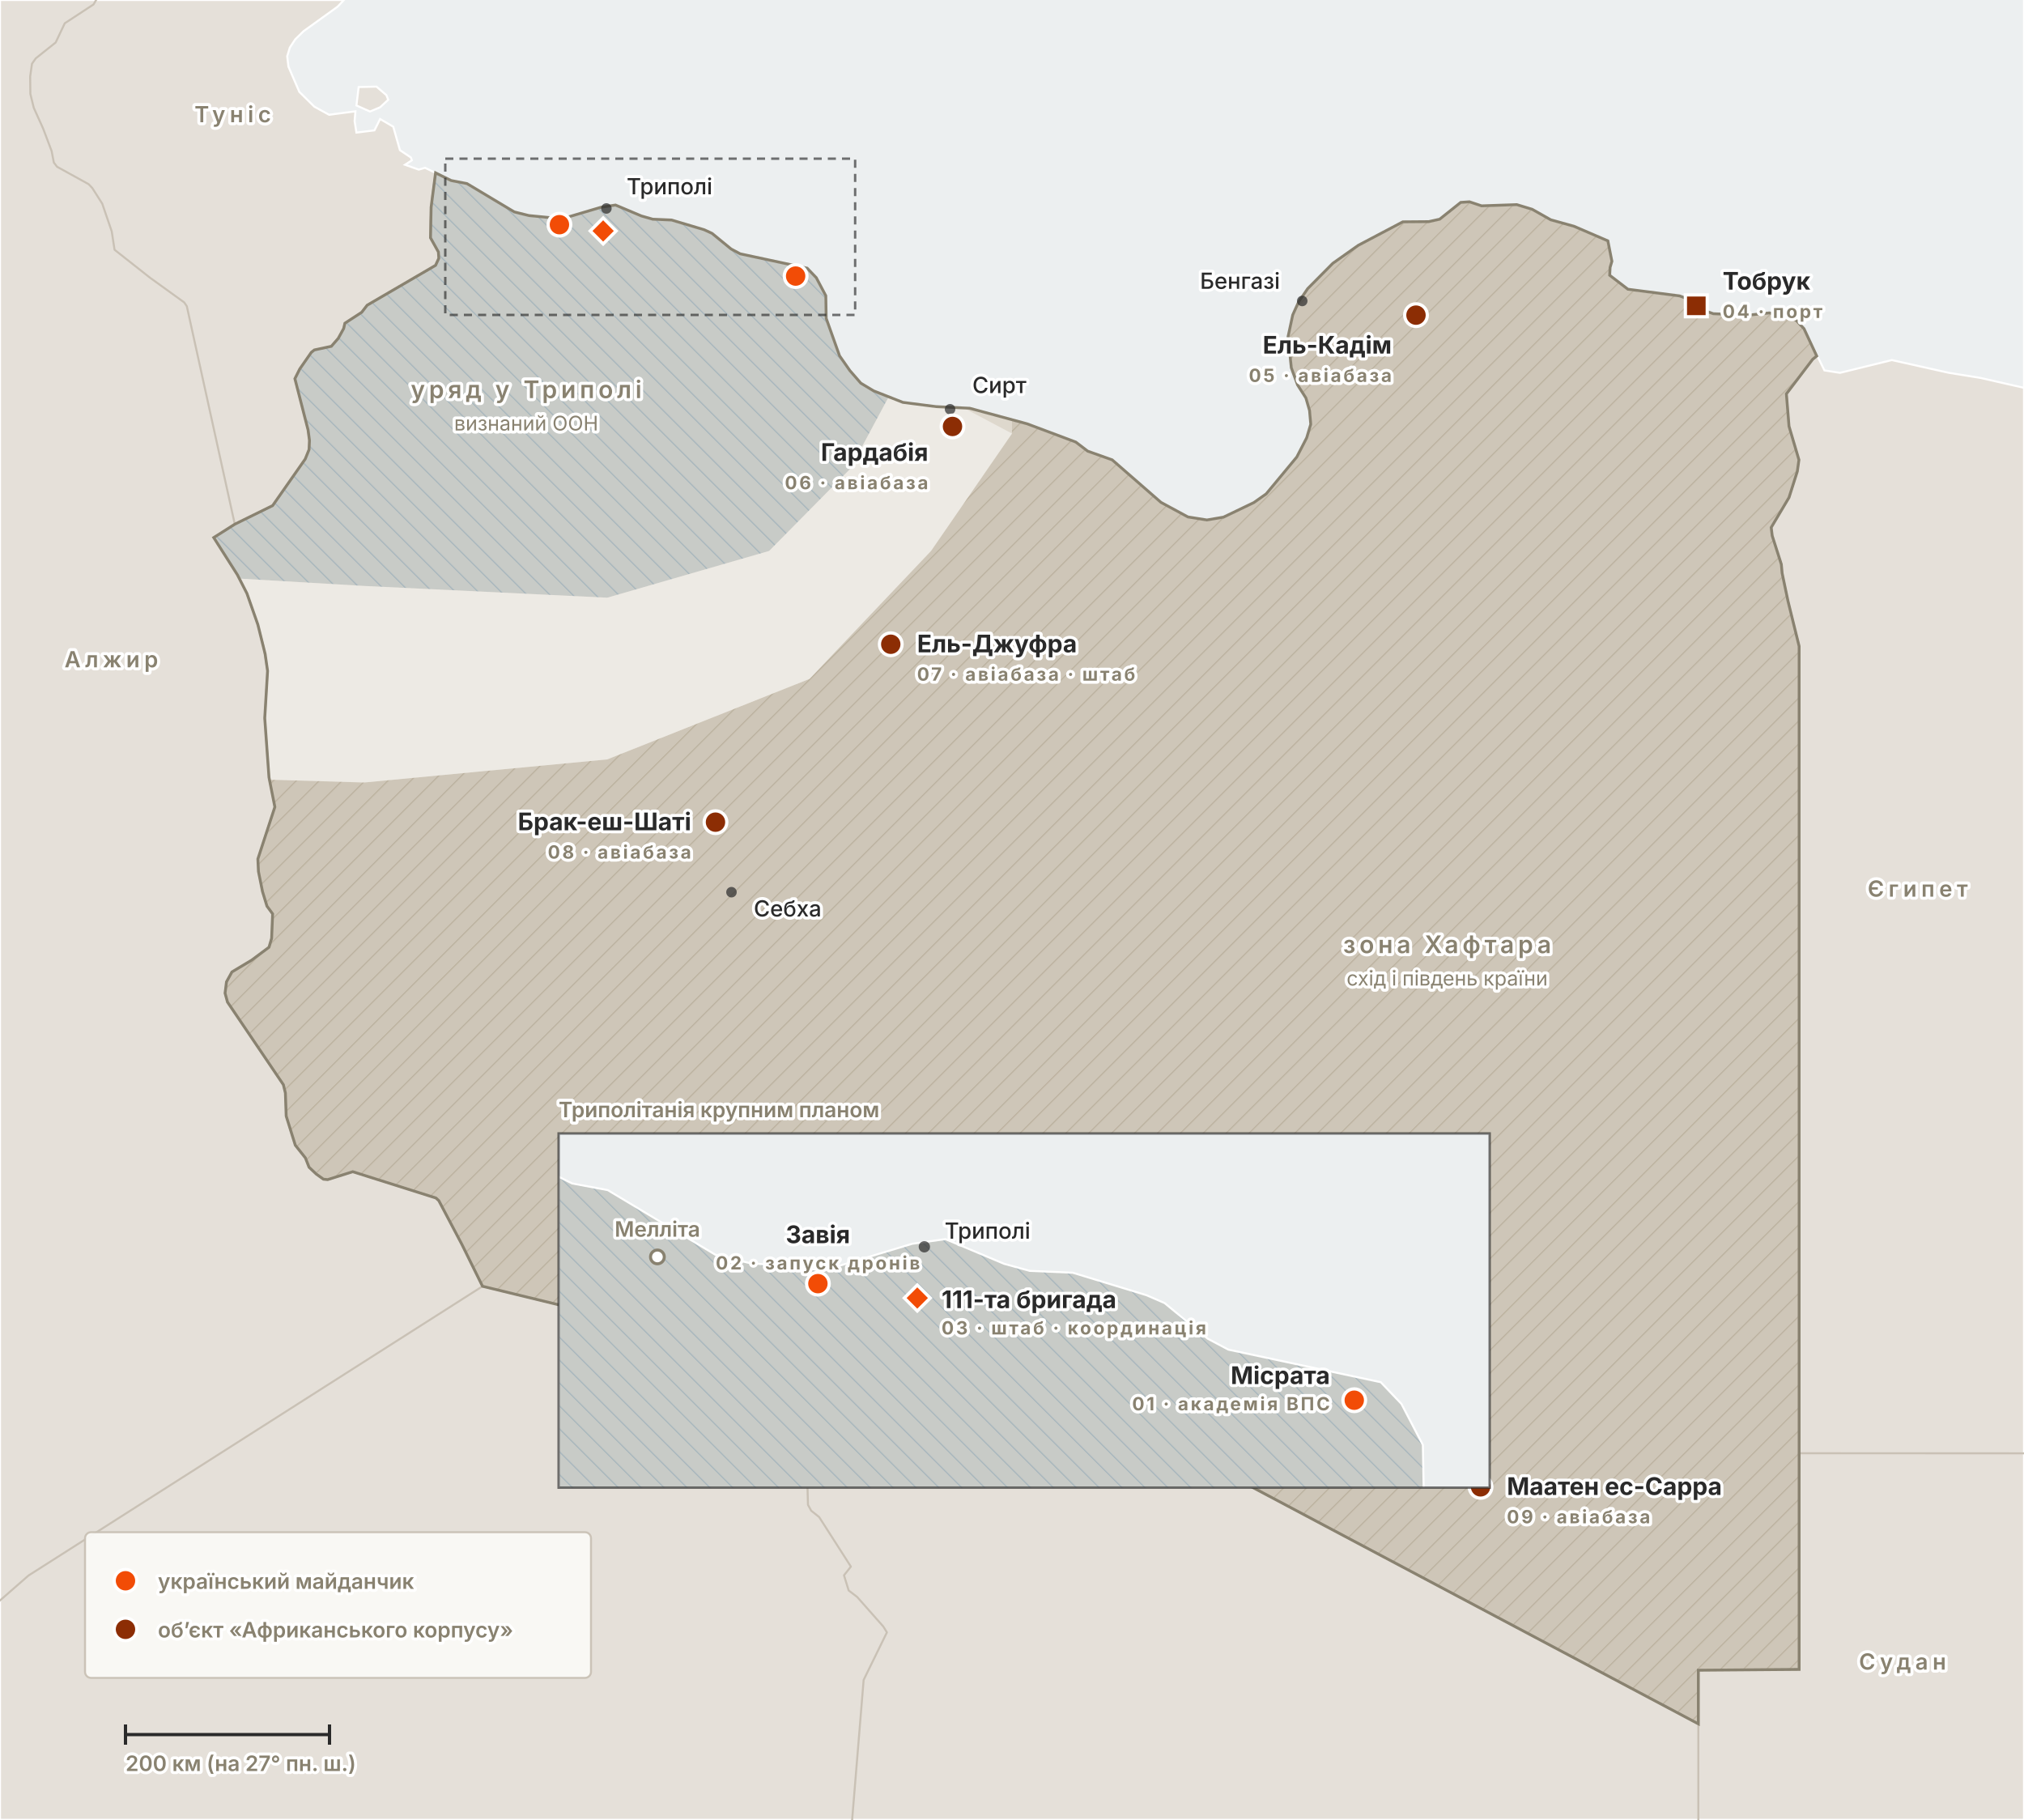
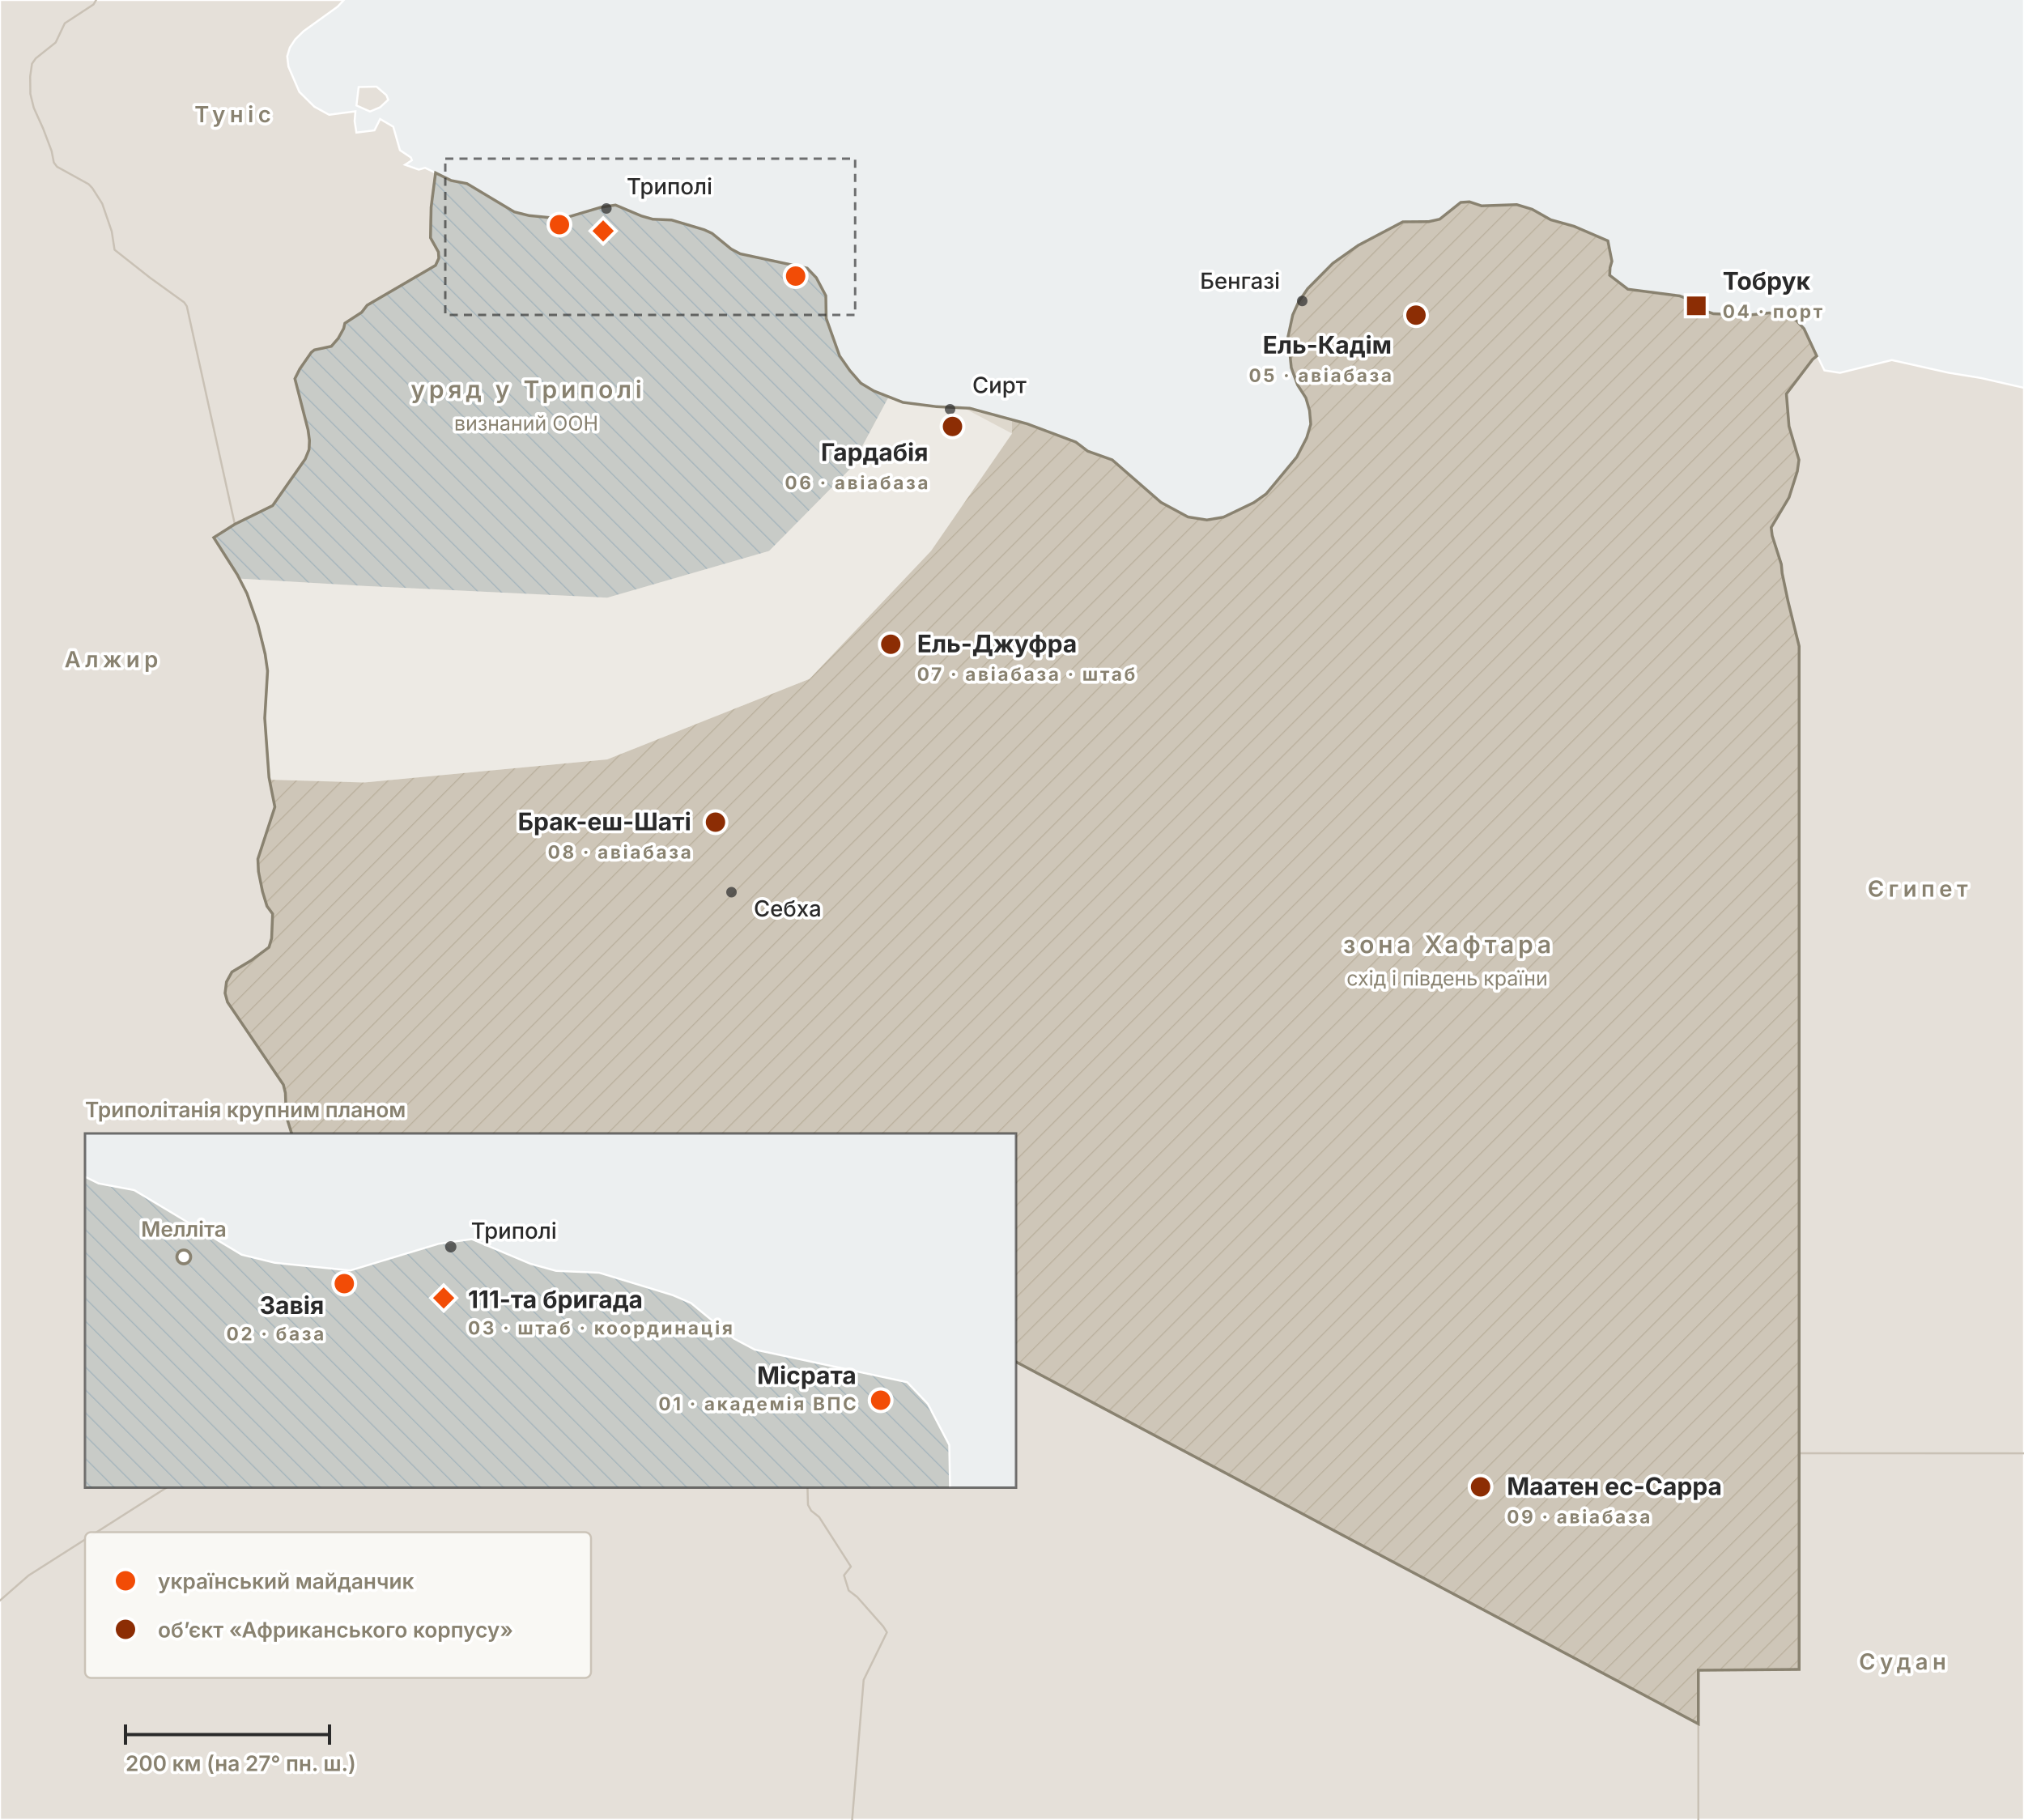
<svg xmlns="http://www.w3.org/2000/svg" viewBox="0 0 1000 899" class="lcmap" role="img" aria-labelledby="lc-t lc-d">
  <defs>
    <pattern id="lc-hatch" width="8" height="8" patternUnits="userSpaceOnUse" patternTransform="rotate(45)">
      <line x1="0" y1="0" x2="0" y2="8" stroke="#a89c86" stroke-width="1.1" opacity=".5" />
    </pattern>
    <pattern id="lc-hatch-g" width="8" height="8" patternUnits="userSpaceOnUse" patternTransform="rotate(-45)">
      <line x1="0" y1="0" x2="0" y2="8" stroke="#7d9bb0" stroke-width="1.1" opacity=".45" />
    </pattern>
    <clipPath id="lc-libya">
      <path d="M116.0,259.0L134.7,249.8L150.8,226.8L152.7,222.1L152.9,217.6L152.2,212.4L145.7,187.1L148.1,182.3L153.8,174.1L155.3,172.9L163.7,171.1L167.1,167.2L169.8,162.3L170.4,159.7L178.7,154.3L181.4,150.8L215.2,131.1L216.8,127.6L216.6,124.5L212.7,117.5L213.0,102.4L215.2,85.4L222.9,89.2L230.7,90.7L254.1,104.7L261.3,106.5L277.7,108.1L296.9,102.4L304.1,101.3L316.9,106.7L322.5,108.3L331.8,108.7L347.9,113.5L351.8,115.3L361.2,123.0L365.7,125.4L398.8,132.5L403.3,137.2L408.0,146.1L408.2,157.3L414.8,175.8L419.9,183.1L425.3,189.3L431.6,193.1L446.1,198.8L462.5,200.9L479.1,201.7L507.5,209.4L531.5,218.4L537.4,222.9L549.5,227.2L573.6,248.2L586.9,255.4L596.3,256.9L604.5,255.5L619.5,248.3L625.6,244.0L640.7,225.8L645.6,216.3L647.6,209.6L647.0,202.8L645.2,196.6L641.1,190.2L638.0,181.7L636.4,166.3L638.7,155.6L641.6,149.2L646.1,142.6L658.5,130.1L671.1,121.2L693.1,109.6L705.9,109.5L711.3,108.3L721.7,100.0L726.0,99.7L732.0,101.7L749.4,101.1L757.0,103.4L766.2,108.6L777.7,111.8L794.4,119.0L796.4,129.1L795.5,132.1L795.3,136.0L804.3,142.9L829.9,146.2L834.9,148.1L842.0,153.4L846.5,155.0L863.9,155.7L874.2,154.6L883.9,156.5L887.5,158.3L891.3,162.4L897.6,175.9L895.6,177.5L882.6,194.6L883.9,210.6L888.8,227.2L888.0,232.9L883.9,245.8L875.1,260.6L875.6,264.7L880.1,278.8L880.5,283.2L883.4,297.0L888.9,319.3L888.9,824.8L839.1,825.2L839.1,851.7L439.1,639.5L388.9,663.9L350.7,684.4L320.0,657.2L314.0,653.9L238.4,635.5L228.3,615.0L216.8,593.2L215.4,591.9L174.3,578.9L161.9,582.8L159.8,582.6L156.3,580.1L152.7,576.7L150.9,572.1L145.9,565.8L141.4,551.4L141.0,540.0L140.0,535.9L112.4,495.1L111.2,490.7L111.9,485.1L114.6,480.2L124.3,474.4L132.9,468.0L134.2,463.6L134.7,451.5L131.9,447.7L129.7,440.5L127.7,430.6L127.4,424.4L135.8,398.7L132.9,384.1L130.8,354.8L132.2,331.5L131.0,323.1L127.4,308.6L122.0,293.2L117.3,284.0L105.6,265.6L116.0,259.0Z" />
    </clipPath>
  </defs>
  <style>
.lcmap text{font-family:Inter,system-ui,'Segoe UI',Arial,sans-serif;fill:#2a2a2a;paint-order:stroke;stroke:#fff;stroke-linejoin:round}
.lcmap .lbl{font-size:12px;font-weight:700}
.lcmap text{stroke-width:3}
.lcmap .lbl-city{font-size:11px;font-weight:500}
.lcmap .lbl-geo{font-size:11px;font-weight:600;fill:#898270;letter-spacing:.2em;text-transform:uppercase}
.lcmap .lbl-zone{font-size:12px;font-weight:600;fill:#898270;letter-spacing:.16em;text-transform:uppercase}
.lcmap .lbl-num{font-size:9px;font-weight:700;fill:#898270;letter-spacing:.12em;text-transform:uppercase}
.lcmap .lbl-note{font-size:10px;fill:#898270}
.lcmap .lbl-sm{font-size:10.5px;font-weight:600;fill:#898270}
@container (max-width:1200px){.lcmap .lbl{font-size:14px;font-weight:700}.lcmap text{stroke-width:3.2}.lcmap .lbl-city{font-size:12.5px;font-weight:500}.lcmap .lbl-geo{font-size:12px;font-weight:600;fill:#898270;letter-spacing:.2em;text-transform:uppercase}.lcmap .lbl-zone{font-size:13px;font-weight:600;fill:#898270;letter-spacing:.16em;text-transform:uppercase}.lcmap .lbl-num{font-size:10px;font-weight:700;fill:#898270;letter-spacing:.12em;text-transform:uppercase}.lcmap .lbl-note{font-size:11px;fill:#898270}.lcmap .lbl-sm{font-size:11.5px;font-weight:600;fill:#898270}}
@container (max-width:950px){.lcmap .lbl{font-size:16px;font-weight:700}.lcmap text{stroke-width:3.6}.lcmap .lbl-city{font-size:14.5px;font-weight:500}.lcmap .lbl-geo{font-size:13.5px;font-weight:600;fill:#898270;letter-spacing:.2em;text-transform:uppercase}.lcmap .lbl-zone{font-size:15px;font-weight:600;fill:#898270;letter-spacing:.16em;text-transform:uppercase}.lcmap .lbl-num{font-size:11.5px;font-weight:700;fill:#898270;letter-spacing:.12em;text-transform:uppercase}.lcmap .lbl-note{font-size:12.5px;fill:#898270}.lcmap .lbl-sm{font-size:13px;font-weight:600;fill:#898270}}
@container (max-width:750px){.lcmap .lbl{font-size:18px;font-weight:700}.lcmap text{stroke-width:4.2}.lcmap .lbl-city{font-size:16px;font-weight:500}.lcmap .lbl-geo{font-size:15px;font-weight:600;fill:#898270;letter-spacing:.2em;text-transform:uppercase}.lcmap .lbl-zone{font-size:16px;font-weight:600;fill:#898270;letter-spacing:.16em;text-transform:uppercase}.lcmap .lbl-num{font-size:13px;font-weight:700;fill:#898270;letter-spacing:.12em;text-transform:uppercase}.lcmap .lbl-sm{font-size:15px;font-weight:600;fill:#898270}.lcmap .minor{display:none}}
@container (max-width:560px){.lcmap .lbl{font-size:30px;font-weight:700}.lcmap text{stroke-width:6}.lcmap .lbl-city{font-size:26px;font-weight:500}.lcmap .lbl-geo{font-size:17px;font-weight:600;fill:#898270;letter-spacing:.2em;text-transform:uppercase}.lcmap .lbl-zone{font-size:18px;font-weight:600;fill:#898270;letter-spacing:.16em;text-transform:uppercase}.lcmap .minor{display:none}.lcmap .lbl-sm,.lcmap .lbl-num,.lcmap .lbl-city,.lcmap .city,.lcmap .key{display:none}}
</style>
  <rect width="1000" height="899" fill="#eceff0" />
  <path d="M0.0,899.1L0.0,0.0L169.9,0.0L166.8,3.3L150.0,15.4L145.9,19.4L143.2,23.5L141.9,27.8L142.5,32.9L147.9,45.4L155.3,52.7L162.6,56.7L175.6,55.0L175.2,59.8L176.1,65.5L185.0,64.4L187.8,58.8L194.3,62.6L197.6,74.2L203.0,77.8L203.5,79.2L200.1,81.4L206.9,83.8L210.0,82.9L222.9,89.2L230.7,90.7L254.1,104.7L261.3,106.5L277.7,108.1L296.9,102.4L304.1,101.3L316.9,106.7L322.5,108.3L331.8,108.7L347.9,113.5L351.8,115.3L361.2,123.0L365.7,125.4L398.8,132.5L403.3,137.2L408.0,146.1L408.2,157.3L414.8,175.8L419.9,183.1L425.3,189.3L431.6,193.1L446.1,198.8L462.5,200.9L479.1,201.7L507.5,209.4L531.5,218.4L537.4,222.9L549.5,227.2L573.6,248.2L586.9,255.4L596.3,256.9L604.5,255.5L619.5,248.3L625.6,244.0L640.7,225.8L645.6,216.3L647.6,209.6L647.0,202.8L645.2,196.6L641.1,190.2L638.0,181.7L636.4,166.3L638.7,155.6L641.6,149.2L646.1,142.6L658.5,130.1L671.1,121.2L693.1,109.6L705.9,109.5L711.3,108.3L721.7,100.0L726.0,99.7L732.0,101.7L749.4,101.1L757.0,103.4L766.2,108.6L777.7,111.8L794.4,119.0L796.4,129.1L795.5,132.1L795.3,136.0L804.3,142.9L829.9,146.2L834.9,148.1L842.0,153.4L846.5,155.0L863.9,155.7L874.2,154.6L883.9,156.5L887.5,158.3L891.3,162.4L901.4,183.0L909.1,184.2L934.7,177.9L962.9,184.2L978.4,186.7L1000.0,191.6L1000.0,0.0L1000.0,0.0L1000.0,899.1L0.0,899.1ZM187.8,53.0L182.8,55.1L176.1,52.1L177.2,43.0L186.0,42.8L190.9,47.0L191.8,49.3L187.8,53.0Z" fill="#e5e0d9" fill-rule="evenodd" />
  <path d="M116.0,259.0L134.7,249.8L150.8,226.8L152.7,222.1L152.9,217.6L152.2,212.4L145.7,187.1L148.1,182.3L153.8,174.1L155.3,172.9L163.7,171.1L167.1,167.2L169.8,162.3L170.4,159.7L178.7,154.3L181.4,150.8L215.2,131.1L216.8,127.6L216.6,124.5L212.7,117.5L213.0,102.4L215.2,85.4L222.9,89.2L230.7,90.7L254.1,104.7L261.3,106.5L277.7,108.1L296.9,102.4L304.1,101.3L316.9,106.7L322.5,108.3L331.8,108.7L347.9,113.5L351.8,115.3L361.2,123.0L365.7,125.4L398.8,132.5L403.3,137.2L408.0,146.1L408.2,157.3L414.8,175.8L419.9,183.1L425.3,189.3L431.6,193.1L446.1,198.8L462.5,200.9L479.1,201.7L507.5,209.4L531.5,218.4L537.4,222.9L549.5,227.2L573.6,248.2L586.9,255.4L596.3,256.9L604.5,255.5L619.5,248.3L625.6,244.0L640.7,225.8L645.6,216.3L647.6,209.6L647.0,202.8L645.2,196.6L641.1,190.2L638.0,181.7L636.4,166.3L638.7,155.6L641.6,149.2L646.1,142.6L658.5,130.1L671.1,121.2L693.1,109.6L705.9,109.5L711.3,108.3L721.7,100.0L726.0,99.7L732.0,101.7L749.4,101.1L757.0,103.4L766.2,108.6L777.7,111.8L794.4,119.0L796.4,129.1L795.5,132.1L795.3,136.0L804.3,142.9L829.9,146.2L834.9,148.1L842.0,153.4L846.5,155.0L863.9,155.7L874.2,154.6L883.9,156.5L887.5,158.3L891.3,162.4L897.6,175.9L895.6,177.5L882.6,194.6L883.9,210.6L888.8,227.2L888.0,232.9L883.9,245.8L875.1,260.6L875.6,264.7L880.1,278.8L880.5,283.2L883.4,297.0L888.9,319.3L888.9,824.8L839.1,825.2L839.1,851.7L439.1,639.5L388.9,663.9L350.7,684.4L320.0,657.2L314.0,653.9L238.4,635.5L228.3,615.0L216.8,593.2L215.4,591.9L174.3,578.9L161.9,582.8L159.8,582.6L156.3,580.1L152.7,576.7L150.9,572.1L145.9,565.8L141.4,551.4L141.0,540.0L140.0,535.9L112.4,495.1L111.2,490.7L111.9,485.1L114.6,480.2L124.3,474.4L132.9,468.0L134.2,463.6L134.7,451.5L131.9,447.7L129.7,440.5L127.7,430.6L127.4,424.4L135.8,398.7L132.9,384.1L130.8,354.8L132.2,331.5L131.0,323.1L127.4,308.6L122.0,293.2L117.3,284.0L105.6,265.6L116.0,259.0Z" fill="#ded8cd" />
  <g clip-path="url(#lc-libya)">
    <path d="M445.0,185.0L420.0,231.7L380.0,272.2L300.0,295.3L180.0,289.5L-15.0,278.0L-35.0,278.0L-35.0,-36.6L445.0,-36.6Z" fill="#7d9bb0" opacity=".22" />
    <path d="M445.0,185.0L420.0,231.7L380.0,272.2L300.0,295.3L180.0,289.5L-15.0,278.0L-35.0,278.0L-35.0,-36.6L445.0,-36.6Z" fill="url(#lc-hatch-g)" />
    <path d="M-15.0,380.9L180.0,386.6L300.0,375.2L400.0,335.4L460.0,272.2L500.0,214.2L500.0,-36.6L1020.0,-36.6L1020.0,920.2L-35.0,920.2Z" fill="#a89c86" opacity=".3" />
    <path d="M-15.0,380.9L180.0,386.6L300.0,375.2L400.0,335.4L460.0,272.2L500.0,214.2L500.0,-36.6L1020.0,-36.6L1020.0,920.2L-35.0,920.2Z" fill="url(#lc-hatch)" />
    <path d="M500.0,214.2L460.0,272.2L400.0,335.4L300.0,375.2L180.0,386.6L-15.0,380.9L-15.0,278.0L180.0,289.5L300.0,295.3L380.0,272.2L420.0,231.7L445.0,185.0Z" fill="#fff" opacity=".45" />
  </g>
  <path d="M0.0,899.1L0.0,0.0L169.9,0.0L166.8,3.3L150.0,15.4L145.9,19.4L143.2,23.5L141.9,27.8L142.5,32.9L147.9,45.4L155.3,52.7L162.6,56.7L175.6,55.0L175.2,59.8L176.1,65.5L185.0,64.4L187.8,58.8L194.3,62.6L197.6,74.2L203.0,77.8L203.5,79.2L200.1,81.4L206.9,83.8L210.0,82.9L222.9,89.2L230.7,90.7L254.1,104.7L261.3,106.5L277.7,108.1L296.9,102.4L304.1,101.3L316.9,106.7L322.5,108.3L331.8,108.7L347.9,113.5L351.8,115.3L361.2,123.0L365.7,125.4L398.8,132.5L403.3,137.2L408.0,146.1L408.2,157.3L414.8,175.8L419.9,183.1L425.3,189.3L431.6,193.1L446.1,198.8L462.5,200.9L479.1,201.7L507.5,209.4L531.5,218.4L537.4,222.9L549.5,227.2L573.6,248.2L586.9,255.4L596.3,256.9L604.5,255.5L619.5,248.3L625.6,244.0L640.7,225.8L645.6,216.3L647.6,209.6L647.0,202.8L645.2,196.6L641.1,190.2L638.0,181.7L636.4,166.3L638.7,155.6L641.6,149.2L646.1,142.6L658.5,130.1L671.1,121.2L693.1,109.6L705.9,109.5L711.3,108.3L721.7,100.0L726.0,99.7L732.0,101.7L749.4,101.1L757.0,103.4L766.2,108.6L777.7,111.8L794.4,119.0L796.4,129.1L795.5,132.1L795.3,136.0L804.3,142.9L829.9,146.2L834.9,148.1L842.0,153.4L846.5,155.0L863.9,155.7L874.2,154.6L883.9,156.5L887.5,158.3L891.3,162.4L901.4,183.0L909.1,184.2L934.7,177.9L962.9,184.2L978.4,186.7L1000.0,191.6L1000.0,0.0L1000.0,0.0L1000.0,899.1L0.0,899.1ZM187.8,53.0L182.8,55.1L176.1,52.1L177.2,43.0L186.0,42.8L190.9,47.0L191.8,49.3L187.8,53.0Z" fill="none" stroke="#ffffff" stroke-width="1" fill-rule="evenodd" />
  <path d="M215.2,85.4L213.4,98.3L212.7,109.3L212.7,117.5L216.6,124.5L216.8,127.6L215.2,131.1L181.4,150.8L178.7,154.3L170.4,159.7L169.8,162.3L167.1,167.2L163.7,171.1L155.3,172.9L153.8,174.1L148.1,182.3L145.7,187.1L152.2,212.4L152.9,217.6L152.7,222.1L150.8,226.8L134.7,249.8L116.0,259.0L92.3,151.3L91.0,149.4L74.1,137.2L56.6,123.4L55.2,114.3L50.5,100.6L45.6,92.9L43.8,91.0L28.2,82.4L26.6,80.3L25.5,74.6L21.3,63.5L16.7,53.3L15.0,46.4L14.9,37.8L15.8,31.5L17.7,28.8L27.5,21.0L32.0,11.5L46.2,2.2L52.3,-8.2L53.9,-23.1L55.5,-29.6L59.7,-36.8L55.9,-49.0L56.4,-60.0L55.9,-64.5L52.3,-73.6L52.3,-77.7L57.5,-108.6L56.6,-111.7L55.2,-114.0L50.5,-116.5L50.3,-118.0L58.4,-125.0L62.2,-133.0L70.1,-137.6L69.9,-140.7L68.9,-144.1M847.4,1411.0L836.0,1408.7L824.0,1407.5L819.1,1405.9L816.9,1403.3L817.7,1396.9L814.4,1394.4L813.2,1391.6L813.3,1388.2L819.8,1380.7L821.1,1376.8L822.9,1358.0L822.3,1352.3L817.3,1341.8L805.6,1323.7L788.1,1305.1L782.9,1296.5L786.9,1282.7L787.1,1278.9L786.2,1274.9L782.4,1271.9L779.1,1271.6L772.1,1266.2L769.6,1262.9L767.8,1258.3L769.1,1242.0L768.2,1239.8L764.6,1239.1L763.7,1238.0L763.8,1234.8L759.5,1217.7L760.8,1213.5L757.5,1207.6L751.6,1205.1L740.1,1207.1L736.5,1206.7L734.0,1205.6L732.2,1203.5L731.3,1201.0L732.2,1197.2L735.4,1190.2L739.5,1184.5L747.8,1179.2L750.2,1176.4L751.4,1173.3L751.1,1166.0L750.2,1162.6L745.3,1152.7L745.3,1149.1L748.7,1143.4L753.0,1139.9L765.5,1132.2L766.9,1130.5L766.4,1128.4L762.4,1124.1L761.3,1116.1L759.2,1110.4L763.3,1106.1L771.6,1103.3L773.6,1101.6L773.9,1094.8L778.2,1087.3L780.0,1084.8L786.7,1078.7L788.1,1074.9L788.5,1071.0L786.7,1059.6L790.5,1054.7L795.3,1050.7L802.2,1051.0L813.0,1050.2L820.2,1048.5L825.4,1048.6L837.3,1050.7L838.5,1049.7L839.1,1046.7L839.1,825.2L888.9,824.8L888.9,718.0L1200.5,718.1L1203.0,717.7L1207.9,707.6L1210.1,706.9L1213.1,707.5L1214.4,709.8L1211.7,718.0L1483.5,717.9M-180.3,1257.0L-183.3,1252.3L-187.5,1249.0L-192.0,1247.6L-195.0,1245.2L-196.6,1241.9L-202.6,1235.4L-216.1,1222.6L-219.7,1221.8L-223.6,1223.3L-227.6,1226.3L-236.6,1228.0L-241.6,1230.1L-241.8,1231.8L-239.3,1241.5L-240.6,1246.7L-256.4,1225.6L-257.1,1223.2L-256.6,1222.1L-249.7,1220.3L-248.8,1219.6L-248.7,1217.6L-249.4,1213.9L-252.1,1208.8L-254.8,1205.6L-259.1,1204.8L-262.2,1205.2L-267.9,1209.3L-270.4,1210.1L-281.8,1208.9L-305.2,1190.2L-309.7,1189.0L-310.6,1188.1L-311.3,1181.5L-310.6,1171.5L-301.4,1173.3L-300.0,1171.9L-303.7,1169.0L-309.1,1166.2L-311.1,1161.9L-315.1,1158.8L-318.0,1158.0L-322.6,1155.5L-329.1,1154.1L-338.5,1140.3L-341.4,1134.9L-342.3,1131.7L-340.8,1126.1L-351.8,1113.1L-349.8,1098.4L-349.8,1094.2L-348.6,1089.1L-345.7,1088.2L-338.3,1088.3L-324.1,1089.5L-312.6,1088.1L-294.9,1073.1L-210.0,1069.5L-209.4,1066.0L-208.5,1065.1L-206.9,1065.1L-184.8,1068.7L-184.0,1062.2L-174.5,1053.9L-169.1,1052.3L-166.2,1048.0L-164.6,1040.6L-162.6,1038.1L-159.2,1025.3L-154.0,1016.7L-150.9,1005.0L-149.8,985.1L-148.2,983.3L-148.6,870.4L-72.6,855.0L-68.1,852.6L-10.5,799.9L14.1,778.4L238.4,635.5L314.0,653.9L320.0,657.2L350.7,684.4L388.9,663.9L398.6,722.0L399.2,743.5L400.8,746.4L404.7,749.5L420.4,774.0L417.0,778.3L419.3,785.8L423.5,789.0L436.4,803.6L438.2,806.5L426.7,830.0L413.7,988.0L358.5,1048.3L330.4,1088.9L322.1,1106.3L312.4,1119.2L320.3,1154.0M897.6,175.9L895.6,177.5L882.6,194.6L883.9,210.6L888.8,227.2L888.0,232.9L883.9,245.8L875.1,260.6L875.6,264.7L880.1,278.8L880.5,283.2L883.4,297.0L888.9,319.3L888.9,718.0M839.1,851.7L439.1,639.5L388.9,663.9M238.4,635.5L228.3,615.0L216.8,593.2L215.4,591.9L174.3,578.9L161.9,582.8L159.8,582.6L152.7,576.7L150.9,572.1L145.9,565.8L141.4,551.4L141.0,540.0L140.0,535.9L112.4,495.1L111.2,490.7L111.9,485.1L114.6,480.2L124.3,474.4L132.9,468.0L134.2,463.6L134.7,451.5L131.9,447.7L129.7,440.5L127.7,430.6L127.4,424.4L135.8,398.7L132.9,384.1L130.8,354.8L132.2,331.5L130.2,319.5L127.4,308.6L122.0,293.2L117.3,284.0L105.6,265.6L116.0,259.0" fill="none" stroke="#c9c1b5" stroke-width="1" stroke-linejoin="round" />
  <path d="M116.0,259.0L134.7,249.8L150.8,226.8L152.7,222.1L152.9,217.6L152.2,212.4L145.7,187.1L148.1,182.3L153.8,174.1L155.3,172.9L163.7,171.1L167.1,167.2L169.8,162.3L170.4,159.7L178.7,154.3L181.4,150.8L215.2,131.1L216.8,127.6L216.6,124.5L212.7,117.5L213.0,102.4L215.2,85.4L222.9,89.2L230.7,90.7L254.1,104.7L261.3,106.5L277.7,108.1L296.9,102.4L304.1,101.3L316.9,106.7L322.5,108.3L331.8,108.7L347.9,113.5L351.8,115.3L361.2,123.0L365.7,125.4L398.8,132.5L403.3,137.2L408.0,146.1L408.2,157.3L414.8,175.8L419.9,183.1L425.3,189.3L431.6,193.1L446.1,198.8L462.5,200.9L479.1,201.7L507.5,209.4L531.5,218.4L537.4,222.9L549.5,227.2L573.6,248.2L586.9,255.4L596.3,256.9L604.5,255.5L619.5,248.3L625.6,244.0L640.7,225.8L645.6,216.3L647.6,209.6L647.0,202.8L645.2,196.6L641.1,190.2L638.0,181.7L636.4,166.3L638.7,155.6L641.6,149.2L646.1,142.6L658.5,130.1L671.1,121.2L693.1,109.6L705.9,109.5L711.3,108.3L721.7,100.0L726.0,99.7L732.0,101.7L749.4,101.1L757.0,103.4L766.2,108.6L777.7,111.8L794.4,119.0L796.4,129.1L795.5,132.1L795.3,136.0L804.3,142.9L829.9,146.2L834.9,148.1L842.0,153.4L846.5,155.0L863.9,155.7L874.2,154.6L883.9,156.5L887.5,158.3L891.3,162.4L897.6,175.9L895.6,177.5L882.6,194.6L883.9,210.6L888.8,227.2L888.0,232.9L883.9,245.8L875.1,260.6L875.6,264.7L880.1,278.8L880.5,283.2L883.4,297.0L888.9,319.3L888.9,824.8L839.1,825.2L839.1,851.7L439.1,639.5L388.9,663.9L350.7,684.4L320.0,657.2L314.0,653.9L238.4,635.5L228.3,615.0L216.8,593.2L215.4,591.9L174.3,578.9L161.9,582.8L159.8,582.6L156.3,580.1L152.7,576.7L150.9,572.1L145.9,565.8L141.4,551.4L141.0,540.0L140.0,535.9L112.4,495.1L111.2,490.7L111.9,485.1L114.6,480.2L124.3,474.4L132.9,468.0L134.2,463.6L134.7,451.5L131.9,447.7L129.7,440.5L127.7,430.6L127.4,424.4L135.8,398.7L132.9,384.1L130.8,354.8L132.2,331.5L131.0,323.1L127.4,308.6L122.0,293.2L117.3,284.0L105.6,265.6L116.0,259.0Z" fill="none" stroke="#898270" stroke-width="1.4" />
  <text class="lbl-geo" x="55.0" y="329.7" text-anchor="middle">Алжир</text>
  <text class="lbl-geo" x="115.0" y="60.4" text-anchor="middle">Туніс</text>
  <text class="lbl-geo" x="940.0" y="824.9" text-anchor="middle">Судан</text>
  <text class="lbl-geo" x="947.5" y="443.0" text-anchor="middle">Єгипет</text>
  <text class="lbl-zone" x="260.0" y="196.7" text-anchor="middle">уряд у Триполі</text>
  <text class="lbl-note minor" x="260.0" y="212.7" text-anchor="middle">визнаний ООН</text>
  <text class="lbl-zone" x="715.0" y="470.9" text-anchor="middle">зона Хафтара</text>
  <text class="lbl-note minor" x="715.0" y="486.9" text-anchor="middle">схід і південь країни</text>
  <circle class="city" cx="299.6" cy="103.0" r="2.6" fill="#2a2a2a" opacity=".7" />
  <text class="lbl-city" x="309.6" y="96.0" text-anchor="start">Триполі</text>
  <circle class="city" cx="643.4" cy="148.7" r="2.6" fill="#2a2a2a" opacity=".7" />
  <text class="lbl-city" x="632.4" y="142.7" text-anchor="end">Бенгазі</text>
  <circle class="city minor" cx="469.4" cy="202.2" r="2.6" fill="#2a2a2a" opacity=".7" />
  <text class="lbl-city minor" x="480.4" y="194.2" text-anchor="start">Сирт</text>
  <circle class="city minor" cx="361.4" cy="440.8" r="2.6" fill="#2a2a2a" opacity=".7" />
  <text class="lbl-city minor" x="372.4" y="452.8" text-anchor="start">Себха</text>
  <circle cx="393.1" cy="136.4" r="5.6" fill="#f24c06" stroke="#fff" stroke-width="1.6" />
  <circle cx="276.4" cy="111.0" r="5.6" fill="#f24c06" stroke="#fff" stroke-width="1.6" />
  <path d="M298.0,107.7L304.4,114.1L298.0,120.5L291.6,114.1Z" fill="#f24c06" stroke="#fff" stroke-width="1.6" />
  <rect x="832.7" y="145.7" width="10.8" height="10.8" fill="#8c2d04" stroke="#fff" stroke-width="1.6" />
  <text class="lbl" x="851.1" y="143.1" text-anchor="start">Тобрук</text>
  <text class="lbl-num" x="851.1" y="157.1" text-anchor="start">04 · порт</text>
  <circle cx="699.6" cy="155.7" r="5.6" fill="#8c2d04" stroke="#fff" stroke-width="1.6" />
  <text class="lbl" x="687.6" y="174.7" text-anchor="end">Ель-Кадім</text>
  <text class="lbl-num" x="687.6" y="188.7" text-anchor="end">05 · авіабаза</text>
  <circle cx="470.6" cy="210.7" r="5.6" fill="#8c2d04" stroke="#fff" stroke-width="1.6" />
  <text class="lbl" x="458.6" y="227.7" text-anchor="end">Гардабія</text>
  <text class="lbl-num" x="458.6" y="241.7" text-anchor="end">06 · авіабаза</text>
  <circle cx="440.1" cy="318.3" r="5.6" fill="#8c2d04" stroke="#fff" stroke-width="1.6" />
  <text class="lbl" x="453.1" y="322.3" text-anchor="start">Ель-Джуфра</text>
  <text class="lbl-num" x="453.1" y="336.3" text-anchor="start">07 · авіабаза · штаб</text>
  <circle cx="353.5" cy="406.2" r="5.6" fill="#8c2d04" stroke="#fff" stroke-width="1.6" />
  <text class="lbl" x="341.5" y="410.2" text-anchor="end">Брак-еш-Шаті</text>
  <text class="lbl-num" x="341.5" y="424.2" text-anchor="end">08 · авіабаза</text>
  <circle cx="731.5" cy="734.6" r="5.6" fill="#8c2d04" stroke="#fff" stroke-width="1.6" />
  <text class="lbl" x="744.5" y="738.6" text-anchor="start">Маатен ес-Сарра</text>
  <text class="lbl-num" x="744.5" y="752.6" text-anchor="start">09 · авіабаза</text>
  <clipPath id="lc-inset">
-     <rect x="276" y="560" width="460" height="175" />
+     <rect x="42" y="560" width="460" height="175" />
  </clipPath>
  <rect x="220.0" y="78.4" width="202.5" height="77.2" fill="none" stroke="#2a2a2a" stroke-width="1.2" stroke-dasharray="4 3" opacity=".65" />
  <g clip-path="url(#lc-inset)">
-     <rect x="276" y="560" width="460" height="175" fill="#eceff0" />
-     <path d="M736.0,560.0L736.0,735.4L276.0,735.4L276.0,581.4L282.7,584.7L300.3,588.0L353.4,619.9L369.8,623.9L407.0,627.7L450.7,614.5L467.1,612.2L496.1,624.4L508.8,627.9L530.0,628.8L566.4,639.9L575.4,643.8L596.7,661.4L606.9,666.8L682.2,682.9L692.4,693.6L703.0,713.9L703.4,735.4L736.0,735.4L736.0,560.0L736.0,560.0Z" fill="#e5e0d9" fill-rule="evenodd" />
-     <path d="M276.0,735.4L276.0,581.4L282.7,584.7L300.3,588.0L353.4,619.9L369.8,623.9L407.0,627.7L450.7,614.5L467.1,612.2L496.1,624.4L508.8,627.9L530.0,628.8L566.4,639.9L575.4,643.8L596.7,661.4L606.9,666.8L682.2,682.9L692.4,693.6L703.0,713.9L703.4,735.4L276.0,735.4Z" fill="#ded8cd" />
-     <path d="M276.0,735.4L276.0,581.4L282.7,584.7L300.3,588.0L353.4,619.9L369.8,623.9L407.0,627.7L450.7,614.5L467.1,612.2L496.1,624.4L508.8,627.9L530.0,628.8L566.4,639.9L575.4,643.8L596.7,661.4L606.9,666.8L682.2,682.9L692.4,693.6L703.0,713.9L703.4,735.4L276.0,735.4Z" fill="#7d9bb0" opacity=".22" />
-     <path d="M276.0,735.4L276.0,581.4L282.7,584.7L300.3,588.0L353.4,619.9L369.8,623.9L407.0,627.7L450.7,614.5L467.1,612.2L496.1,624.4L508.8,627.9L530.0,628.8L566.4,639.9L575.4,643.8L596.7,661.4L606.9,666.8L682.2,682.9L692.4,693.6L703.0,713.9L703.4,735.4L276.0,735.4Z" fill="url(#lc-hatch-g)" />
-     <path d="M736.0,560.0L736.0,735.4L276.0,735.4L276.0,581.4L282.7,584.7L300.3,588.0L353.4,619.9L369.8,623.9L407.0,627.7L450.7,614.5L467.1,612.2L496.1,624.4L508.8,627.9L530.0,628.8L566.4,639.9L575.4,643.8L596.7,661.4L606.9,666.8L682.2,682.9L692.4,693.6L703.0,713.9L703.4,735.4L736.0,735.4L736.0,560.0L736.0,560.0Z" fill="none" stroke="#ffffff" stroke-width="1" fill-rule="evenodd" />
-     <circle cx="456.7" cy="616.0" r="2.8" fill="#2a2a2a" opacity=".7" />
-     <text class="lbl-city" x="466.7" y="612.0" text-anchor="start">Триполі</text>
-     <circle cx="324.8" cy="621.0" r="3.4" fill="#fff" stroke="#898270" stroke-width="1.5" />
-     <text class="lbl-sm" x="324.8" y="611.0" text-anchor="middle">Мелліта</text>
-     <circle cx="669.1" cy="691.8" r="5.6" fill="#f24c06" stroke="#fff" stroke-width="1.6" />
-     <text class="lbl" x="657.1" y="683.8" text-anchor="end">Місрата</text>
-     <text class="lbl-num" x="657.1" y="696.8" text-anchor="end">01 · академія ВПС</text>
-     <circle cx="404.1" cy="634.2" r="5.6" fill="#f24c06" stroke="#fff" stroke-width="1.6" />
-     <text class="lbl" x="404.1" y="614.2" text-anchor="middle">Завія</text>
-     <text class="lbl-num" x="404.1" y="627.2" text-anchor="middle">02 · запуск дронів</text>
-     <path d="M453.2,634.9L459.6,641.3L453.2,647.7L446.8,641.3Z" fill="#f24c06" stroke="#fff" stroke-width="1.6" />
-     <text class="lbl" x="465.2" y="646.3" text-anchor="start">111-та бригада</text>
-     <text class="lbl-num" x="465.2" y="659.3" text-anchor="start">03 · штаб · координація</text>
+     <rect x="42" y="560" width="460" height="175" fill="#eceff0" />
+     <path d="M502.0,560.0L502.0,735.4L42.0,735.4L42.0,581.4L48.7,584.7L66.3,588.0L119.4,619.9L135.8,623.9L173.0,627.7L216.7,614.5L233.1,612.2L262.1,624.4L274.8,627.9L296.0,628.8L332.4,639.9L341.4,643.8L362.7,661.4L372.9,666.8L448.2,682.9L458.4,693.6L469.0,713.9L469.4,735.4L502.0,735.4L502.0,560.0L502.0,560.0Z" fill="#e5e0d9" fill-rule="evenodd" />
+     <path d="M42.0,735.4L42.0,581.4L48.7,584.7L66.3,588.0L119.4,619.9L135.8,623.9L173.0,627.7L216.7,614.5L233.1,612.2L262.1,624.4L274.8,627.9L296.0,628.8L332.4,639.9L341.4,643.8L362.7,661.4L372.9,666.8L448.2,682.9L458.4,693.6L469.0,713.9L469.4,735.4L42.0,735.4Z" fill="#ded8cd" />
+     <path d="M42.0,735.4L42.0,581.4L48.7,584.7L66.3,588.0L119.4,619.9L135.8,623.9L173.0,627.7L216.7,614.5L233.1,612.2L262.1,624.4L274.8,627.9L296.0,628.8L332.4,639.9L341.4,643.8L362.7,661.4L372.9,666.8L448.2,682.9L458.4,693.6L469.0,713.9L469.4,735.4L42.0,735.4Z" fill="#7d9bb0" opacity=".22" />
+     <path d="M42.0,735.4L42.0,581.4L48.7,584.7L66.3,588.0L119.4,619.9L135.8,623.9L173.0,627.7L216.7,614.5L233.1,612.2L262.1,624.4L274.8,627.9L296.0,628.8L332.4,639.9L341.4,643.8L362.7,661.4L372.9,666.8L448.2,682.9L458.4,693.6L469.0,713.9L469.4,735.4L42.0,735.4Z" fill="url(#lc-hatch-g)" />
+     <path d="M502.0,560.0L502.0,735.4L42.0,735.4L42.0,581.4L48.7,584.7L66.3,588.0L119.4,619.9L135.8,623.9L173.0,627.7L216.7,614.5L233.1,612.2L262.1,624.4L274.8,627.9L296.0,628.8L332.4,639.9L341.4,643.8L362.7,661.4L372.9,666.8L448.2,682.9L458.4,693.6L469.0,713.9L469.4,735.4L502.0,735.4L502.0,560.0L502.0,560.0Z" fill="none" stroke="#ffffff" stroke-width="1" fill-rule="evenodd" />
+     <circle cx="222.7" cy="616.0" r="2.8" fill="#2a2a2a" opacity=".7" />
+     <text class="lbl-city" x="232.7" y="612.0" text-anchor="start">Триполі</text>
+     <circle cx="90.8" cy="621.0" r="3.4" fill="#fff" stroke="#898270" stroke-width="1.5" />
+     <text class="lbl-sm" x="90.8" y="611.0" text-anchor="middle">Мелліта</text>
+     <circle cx="435.1" cy="691.8" r="5.6" fill="#f24c06" stroke="#fff" stroke-width="1.6" />
+     <text class="lbl" x="423.1" y="683.8" text-anchor="end">Місрата</text>
+     <text class="lbl-num" x="423.1" y="696.8" text-anchor="end">01 · академія ВПС</text>
+     <circle cx="170.1" cy="634.2" r="5.6" fill="#f24c06" stroke="#fff" stroke-width="1.6" />
+     <text class="lbl" x="160.1" y="649.2" text-anchor="end">Завія</text>
+     <text class="lbl-num" x="160.1" y="662.2" text-anchor="end">02 · база</text>
+     <path d="M219.2,634.9L225.6,641.3L219.2,647.7L212.8,641.3Z" fill="#f24c06" stroke="#fff" stroke-width="1.6" />
+     <text class="lbl" x="231.2" y="646.3" text-anchor="start">111-та бригада</text>
+     <text class="lbl-num" x="231.2" y="659.3" text-anchor="start">03 · штаб · координація</text>
  </g>
-   <rect x="276" y="560" width="460" height="175" fill="none" stroke="#2a2a2a" stroke-width="1.2" opacity=".65" />
-   <text class="lbl-sm" x="276.0" y="552.0" text-anchor="start">Триполітанія крупним планом</text>
+   <rect x="42" y="560" width="460" height="175" fill="none" stroke="#2a2a2a" stroke-width="1.2" opacity=".65" />
+   <text class="lbl-sm" x="42.0" y="552.0" text-anchor="start">Триполітанія крупним планом</text>
  <g class="key">
    <rect x="42" y="757" width="250" height="72" rx="3" fill="#fbfaf6" opacity=".93" stroke="#c9c1b5" stroke-width="1" />
    <circle cx="62" cy="781" r="5.6" fill="#f24c06" stroke="#fff" stroke-width="1.6" />
    <text class="lbl-sm" x="78.0" y="785.0" text-anchor="start">український майданчик</text>
    <circle cx="62" cy="805" r="5.6" fill="#8c2d04" stroke="#fff" stroke-width="1.6" />
    <text class="lbl-sm" x="78.0" y="809.0" text-anchor="start">обʼєкт «Африканського корпусу»</text>
  </g>
  <g class="key">
    <line x1="62" y1="857" x2="162.8" y2="857" stroke="#2a2a2a" stroke-width="1.6" />
    <line x1="62" y1="852" x2="62" y2="862" stroke="#2a2a2a" stroke-width="1.6" />
    <line x1="162.8" y1="852" x2="162.8" y2="862" stroke="#2a2a2a" stroke-width="1.6" />
    <text class="lbl-sm" x="62.0" y="875.0" text-anchor="start">200 км (на 27° пн. ш.)</text>
  </g>
</svg>
